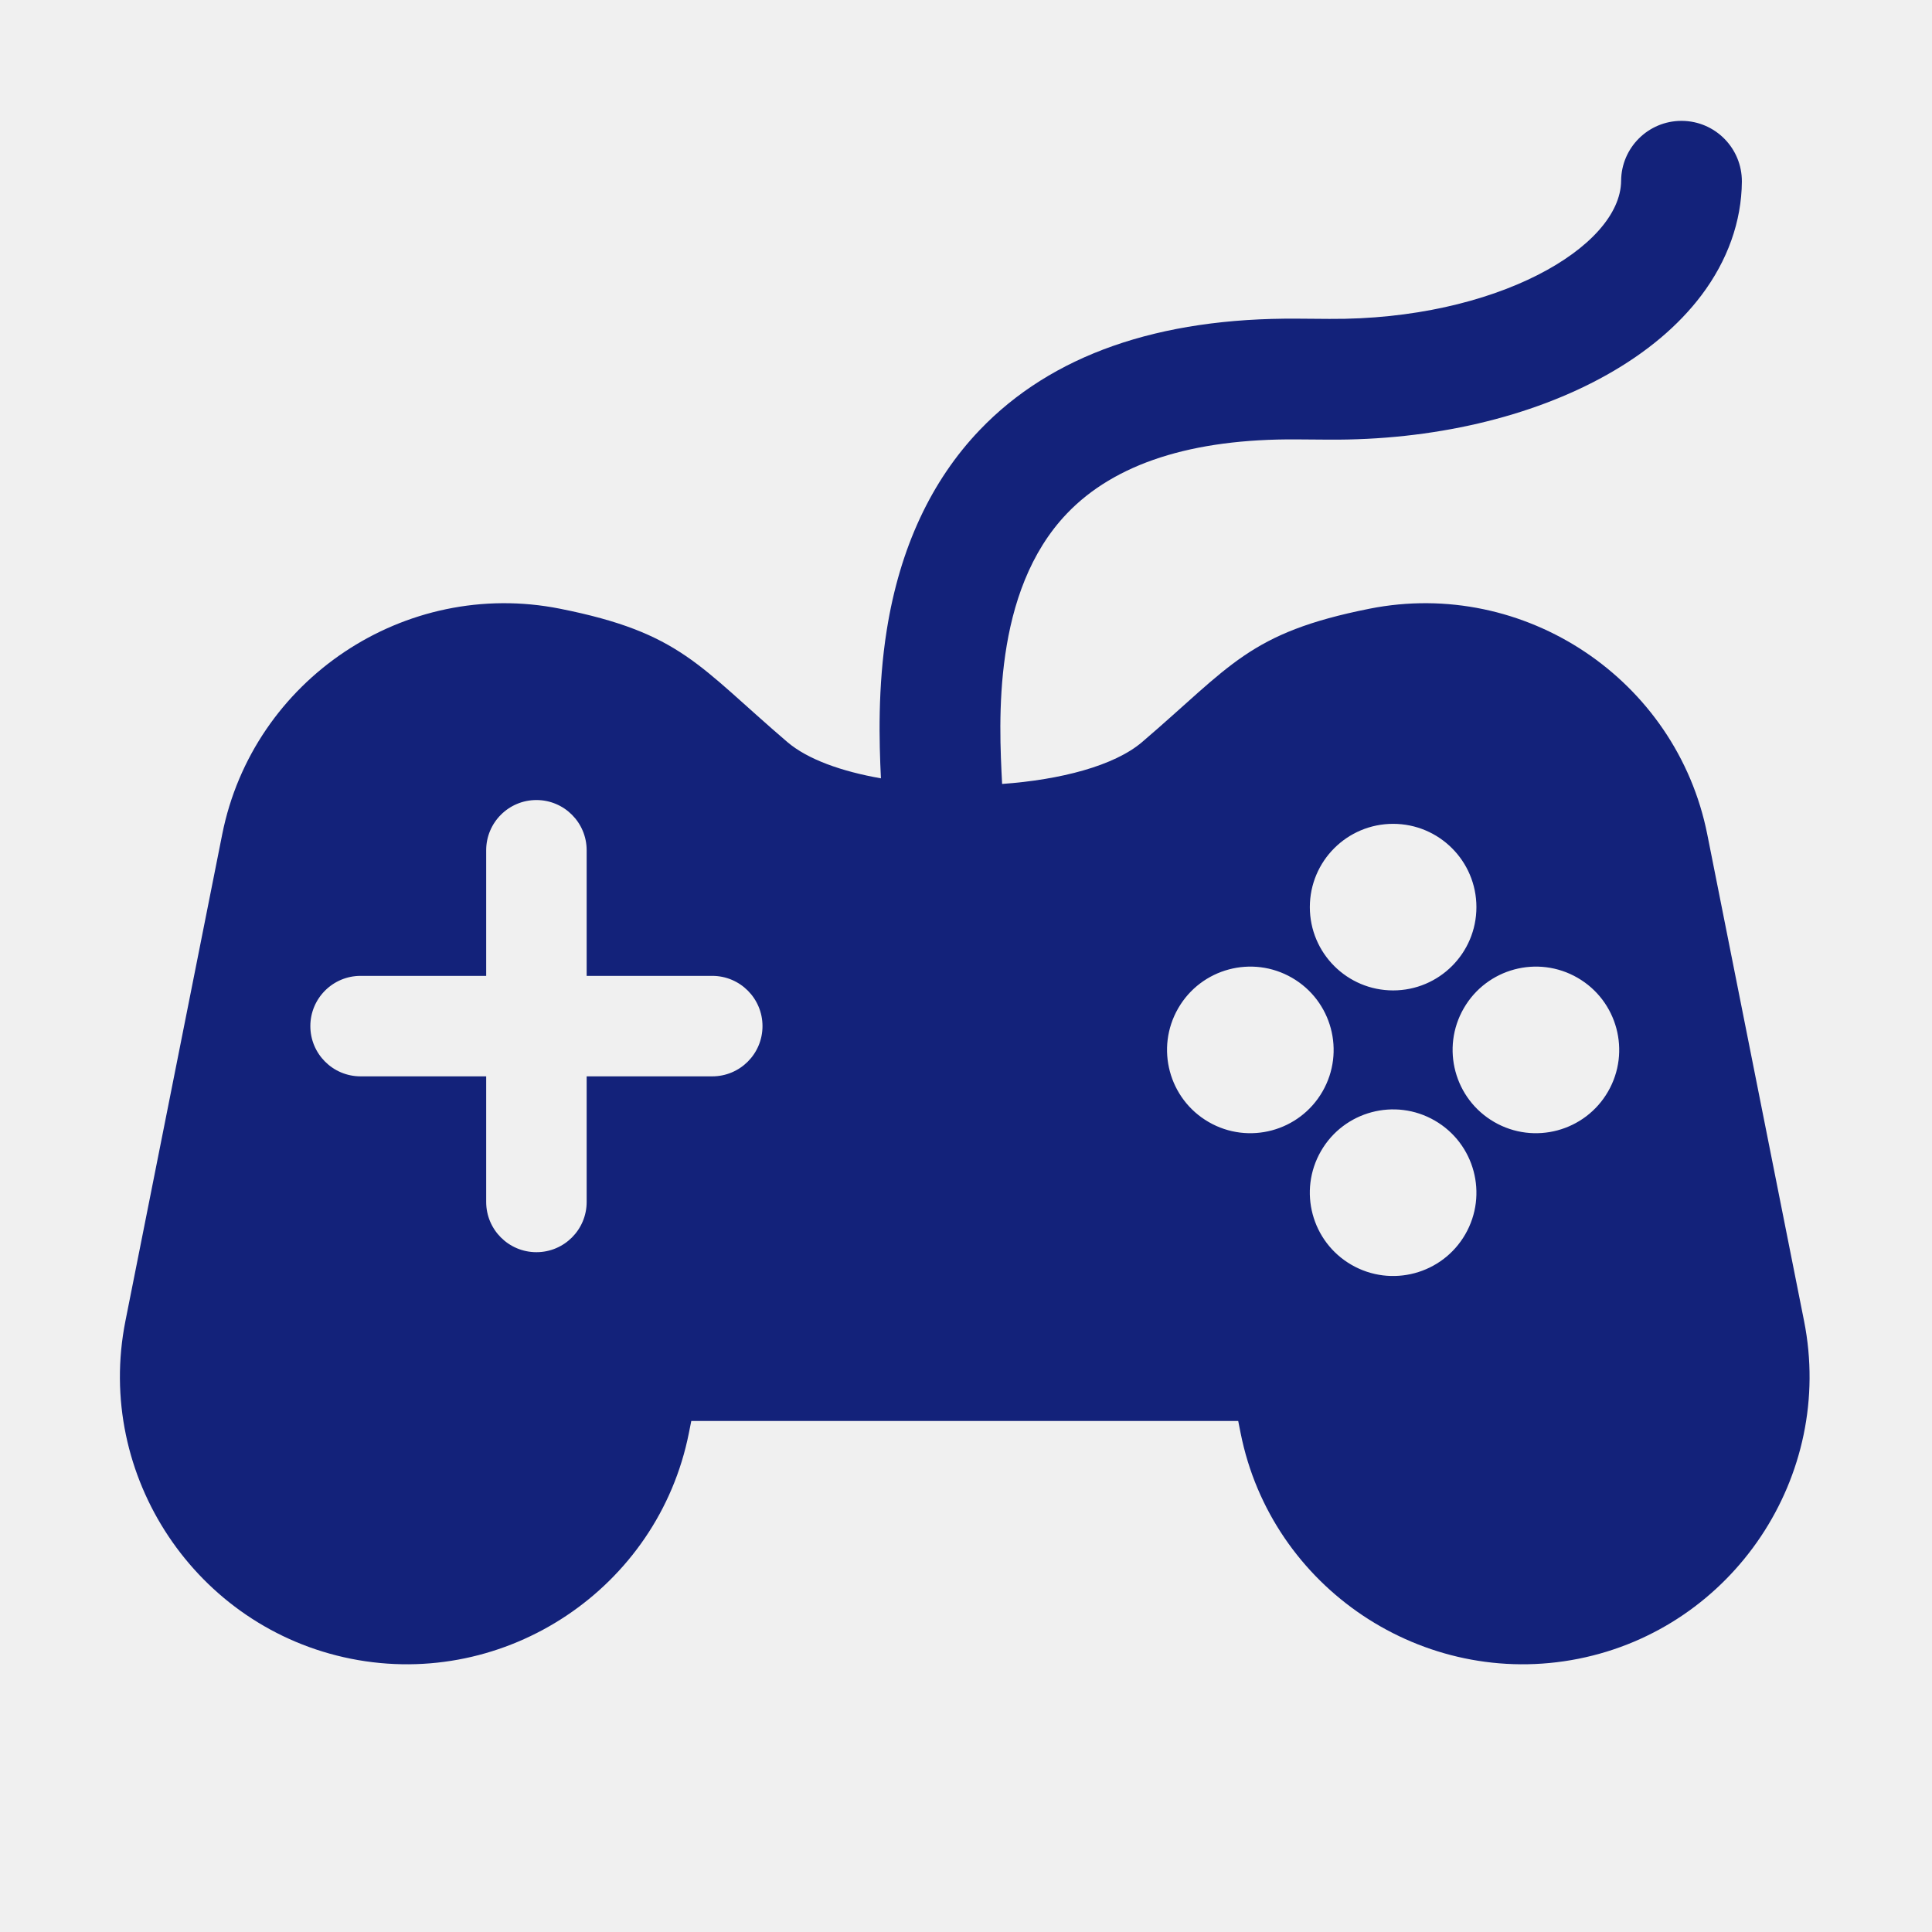
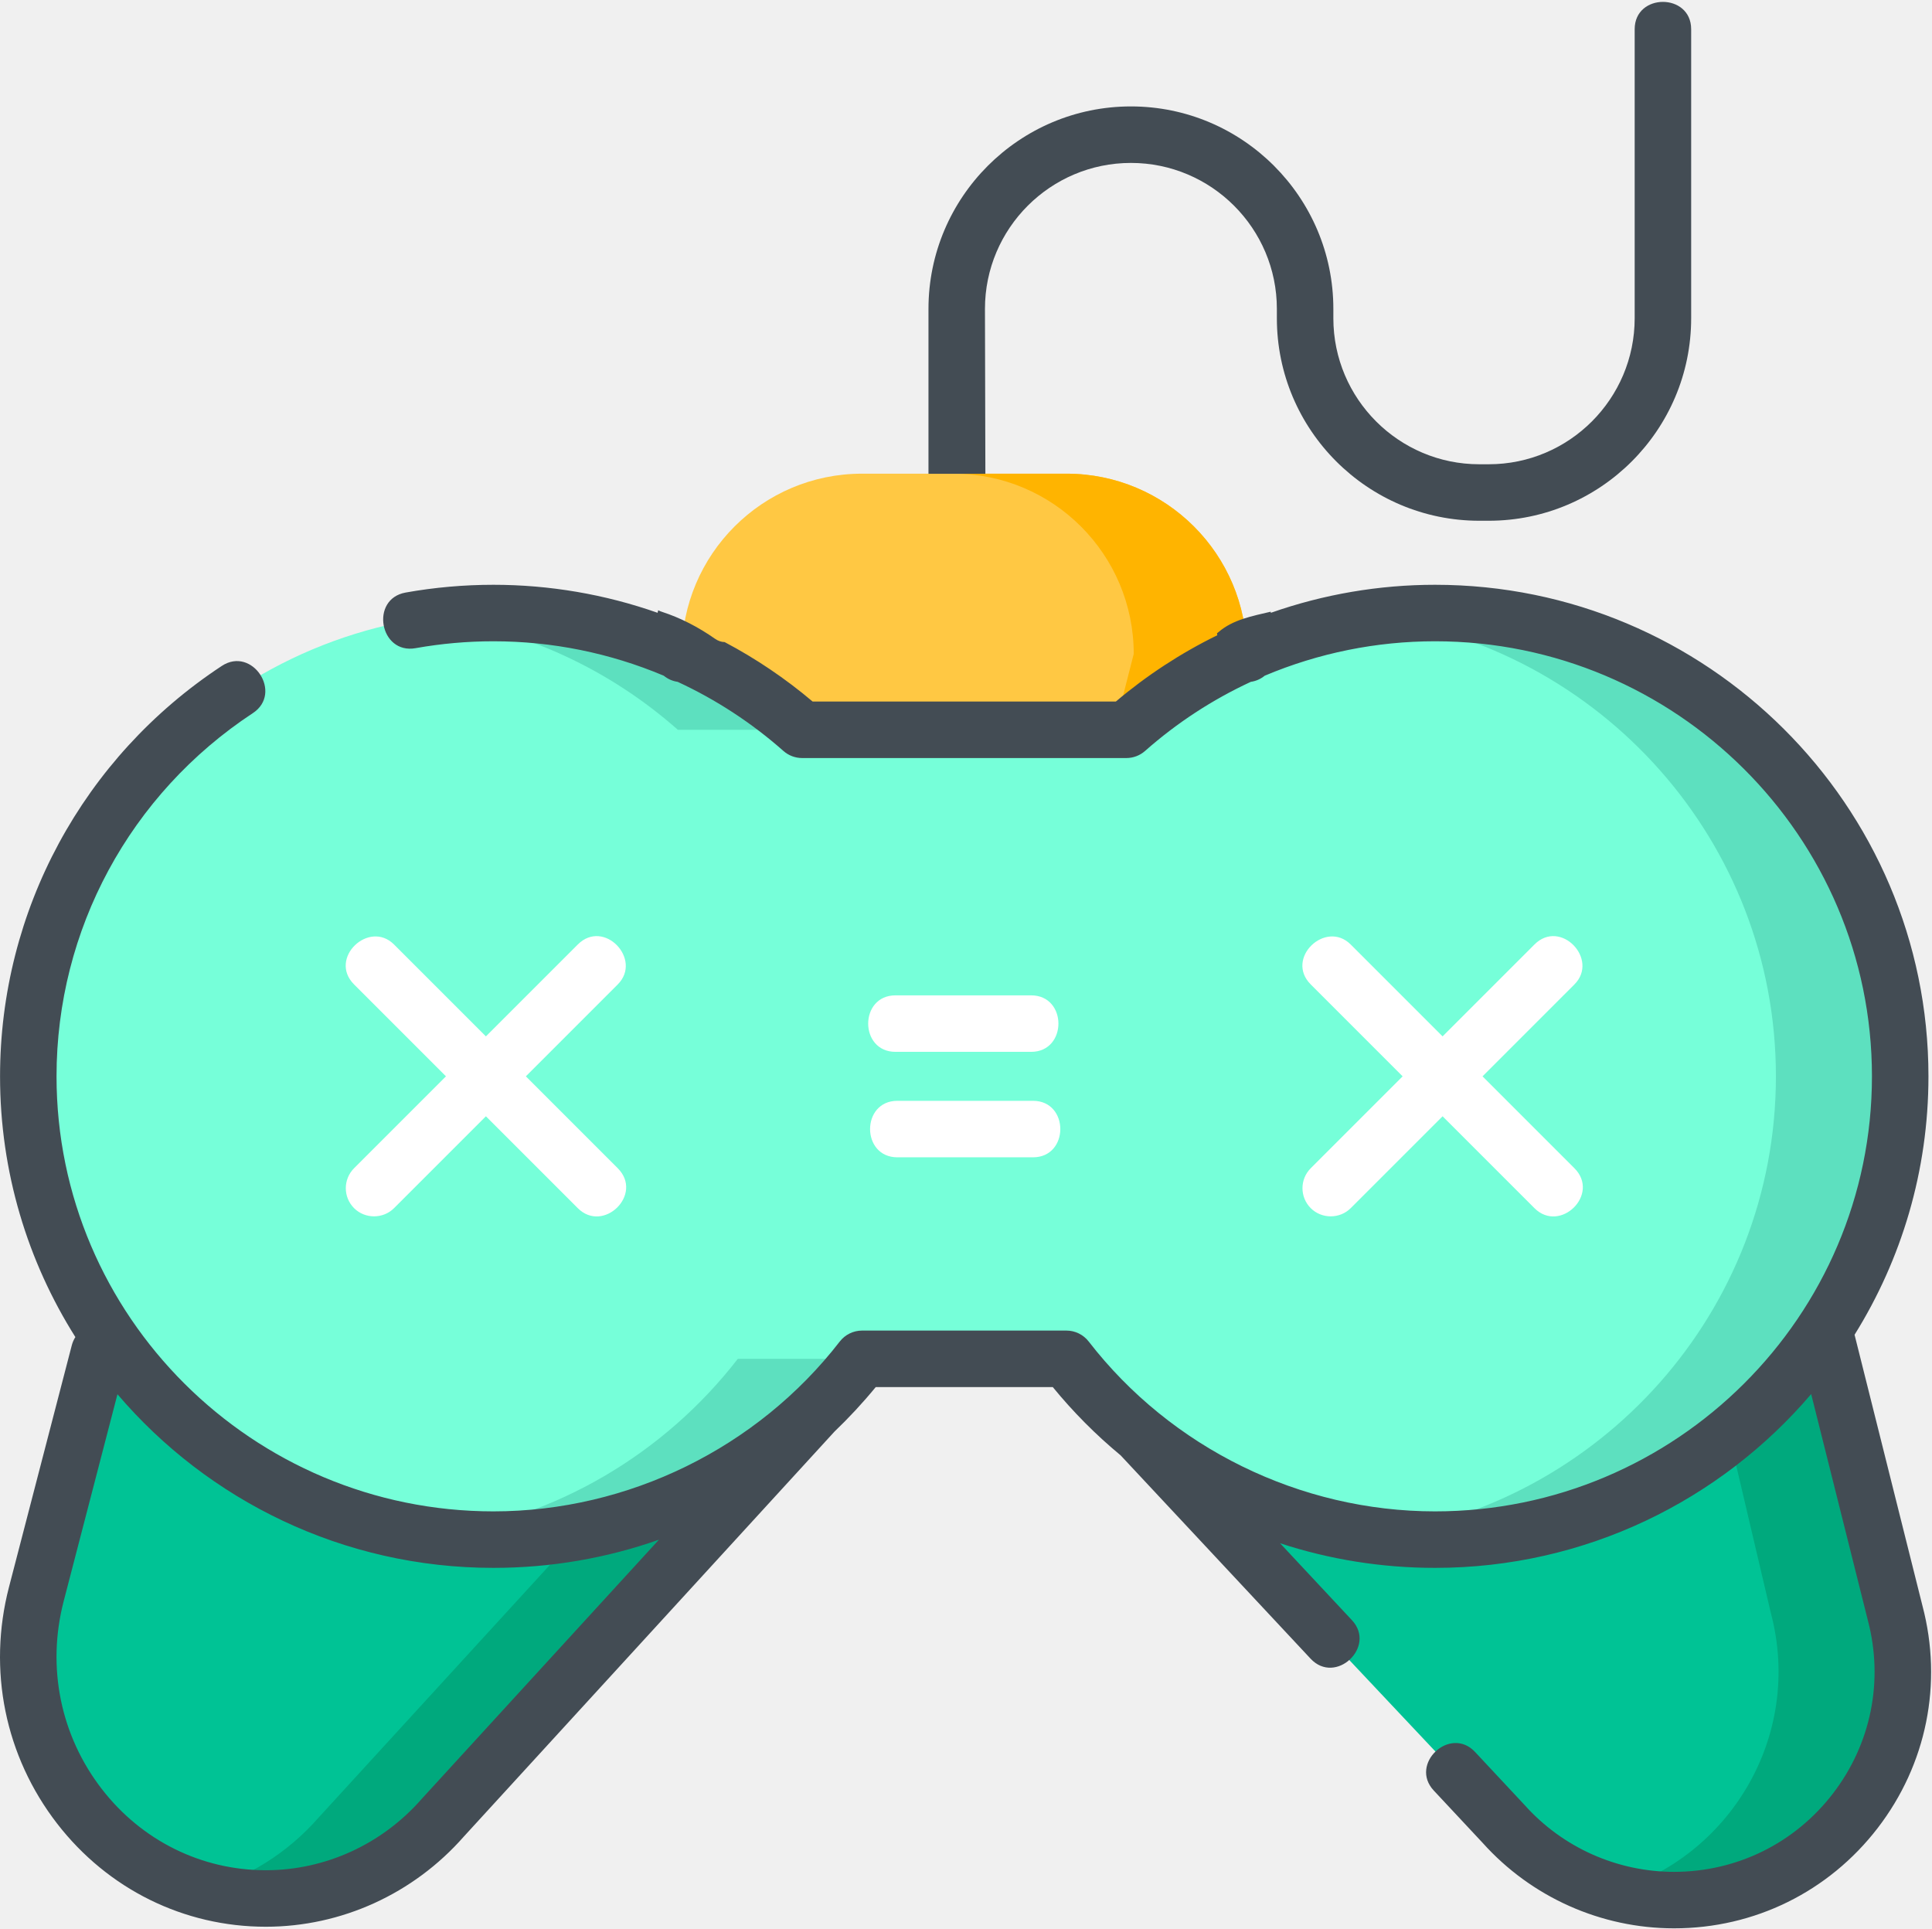
- <svg xmlns="http://www.w3.org/2000/svg" t="1565603945462" class="icon" viewBox="0 0 1024 1024" version="1.1" p-id="7692" width="200" height="200">
+ <svg xmlns="http://www.w3.org/2000/svg" t="1565948195054" class="icon" viewBox="0 0 1026 1024" version="1.1" p-id="14464" width="200.391" height="200">
  <defs>
    <style type="text/css" />
  </defs>
-   <path d="M956.193 700.167l-51.299-257.918c-16.335-82.127-96.894-135.955-179.02-119.62h-0.001c-64.155 12.761-73.369 30.369-120.525 70.672-14.751 12.608-43.279 20.005-74.206 22.204l-0.004-0.076c-1.71-33.053-5.266-101.83 34.395-143.289 25.302-26.45 66.219-39.645 121.705-39.248l16.916 0.125c54.967 0.421 107.369-11.802 147.539-34.368 21.063-11.833 37.915-26.009 50.088-42.134 13.874-18.379 21.289-39.203 21.443-60.221 0.13-17.672-14.091-32.104-31.764-32.234l-0.24-0.001c-17.563 0-31.865 14.173-31.994 31.765-0.258 35.085-66.462 73.829-154.602 73.195l-16.916-0.125c-73.773-0.548-130.45 19.311-168.423 59.005-25.771 26.94-42.347 62.578-49.266 105.925-4.876 30.55-4.043 59.363-3.109 78.709-20.891-3.666-38.877-10.074-49.592-19.232-47.155-40.303-56.371-57.911-120.526-70.672-82.126-16.334-162.685 37.494-179.02 119.621L66.474 700.167c-16.334 82.125 37.495 162.685 119.621 179.021h0.001c82.125 16.334 162.685-37.495 179.02-119.621l1.276-6.413h289.886l1.276 6.413c16.335 82.125 96.894 135.955 179.02 119.621 82.124-16.336 135.954-96.895 119.619-179.021zM377.511 570.488h-66.569v66.569c0 14.705-11.923 26.628-26.628 26.628s-26.628-11.923-26.628-26.628v-66.569h-66.569c-14.705 0-26.628-11.923-26.628-26.628s11.923-26.628 26.628-26.628h66.569v-66.569c0-14.705 11.923-26.628 26.628-26.628s26.628 11.923 26.628 26.628v66.569h66.569c14.705 0 26.628 11.923 26.628 26.628s-11.923 26.628-26.628 26.628z m360.875-133.839c24.381 0 44.146 19.765 44.146 44.146s-19.765 44.146-44.146 44.146-44.146-19.765-44.146-44.146 19.765-44.146 44.146-44.146z m-97.752 158.056c-21.115-12.191-28.349-39.19-16.159-60.304 12.191-21.115 39.19-28.349 60.304-16.159 21.115 12.19 28.349 39.19 16.159 60.304s-39.189 28.349-60.304 16.159z m135.983 59.52c-12.19 21.115-39.19 28.349-60.304 16.159-21.115-12.191-28.349-39.19-16.159-60.304s39.19-28.349 60.304-16.159c21.115 12.19 28.35 39.189 16.159 60.304z m75.679-75.679c-12.191 21.115-39.19 28.349-60.304 16.159s-28.349-39.19-16.159-60.304c12.191-21.115 39.19-28.349 60.304-16.159 21.115 12.19 28.349 39.19 16.159 60.304z" fill="#13227a" p-id="7693" />
+   <path d="M71.026 659.576L19.297 846.54c-21.188 81.635 39.128 161.623 121.869 161.623 35.881 0 70.064-15.609 93.982-42.908L439.404 742.104z m0 0" fill="#00C395" p-id="14465" />
+   <path d="M71.026 659.576l-3.846 13.921L373.398 742.104 169.136 965.257c-16.44 18.77-37.736 32.008-61.099 38.457a124.401 124.401 0 0 0 33.127 4.451c35.881 0 70.056-15.609 93.976-42.908l204.264-223.152z m0 0" fill="#00A97D" p-id="14466" />
+   <path d="M953.106 629.569l53.299 226.894c20.404 77.053-37.698 152.547-117.411 152.547a121.475 121.475 0 0 1-90.541-40.498l-223.232-237.079z m0 0" fill="#00C395" p-id="14467" />
+   <path d="M1006.404 856.463l-53.299-226.894-62.068 16.737L940.4 856.463c17.446 65.87-22.493 130.592-84.251 147.992a121.186 121.186 0 0 0 32.847 4.555c79.713 0 137.815-75.496 117.409-152.547z m0 0" fill="#00A97D" p-id="14468" />
+   <path d="M362.055 347.259c0-52.867 42.86-95.72 95.72-95.72h108.582c52.869 0 95.722 42.854 95.722 95.722l-21.001 82.292-258.024-0.641z m0 0" fill="#FFC843" p-id="14469" />
+   <path d="M566.359 251.538H506.354c52.867 0 95.72 42.854 95.72 95.712l-20.961 82.154 59.965 0.148 20.999-82.302c0.008-52.859-42.854-95.712-95.722-95.712z m0 0" fill="#FFB400" p-id="14470" />
+   <path d="M762.094 325.538c-62.914 0-120.327 23.441-163.938 62.006h-172.178c-43.613-38.565-101.018-62.006-163.932-62.006C125.617 325.538 15.022 435.688 15.022 571.561c0 135.874 110.595 246.024 247.024 246.024 79.729 0 150.614-37.62 195.783-96.003h108.481c45.169 58.383 116.057 96.003 195.783 96.003 136.423 0 247.026-110.15 247.026-246.024 0-135.872-110.605-246.022-247.026-246.022z m0 0" fill="#76FFD9" p-id="14471" />
+   <path d="M228.997 815.394a250.236 250.236 0 0 0 33.049 2.191c79.719 0 150.614-37.62 195.783-96.003h-66.012c-38.832 50.193-96.69 85.027-162.82 93.812z m0 0M359.974 387.545h66.004c-43.613-38.565-101.018-62.006-163.932-62.006-11.197 0-22.205 0.761-33.001 2.199 49.894 6.636 95.078 28.104 130.929 59.809z m0 0M762.094 325.538c-11.197 0-22.203 0.761-33.001 2.199 120.82 16.064 214.015 119.097 214.015 243.823 0 124.718-93.171 227.739-213.976 243.833a250.355 250.355 0 0 0 32.963 2.191c136.423 0 247.018-110.15 247.018-246.024 0-135.872-110.595-246.022-247.018-246.022z m0 0" fill="#5DE0BF" p-id="14472" />
+   <path d="M188.038 641.573c5.783 5.789 15.423 5.789 21.212 0l48.793-48.793 48.797 48.793c13.568 13.566 35.084-7.347 21.212-21.212l-48.793-48.793 48.793-48.799c13.28-13.27-7.331-35.092-21.212-21.212l-48.799 48.793-48.793-48.793c-13.268-13.278-35.09 7.339-21.212 21.212l48.793 48.799-48.793 48.793a14.992 14.992 0 0 0 0 21.212z m0 0M696.082 641.573c5.783 5.789 15.431 5.789 21.212 0l48.801-48.793 48.791 48.793c13.566 13.566 35.084-7.347 21.212-21.212l-48.793-48.793 48.793-48.799c13.278-13.27-7.331-35.092-21.212-21.212l-48.793 48.793-48.799-48.793c-13.27-13.278-35.092 7.339-21.212 21.212l48.793 48.799-48.793 48.793a14.992 14.992 0 0 0 0 21.212z m0 0M547.573 528.561h-72.007c-19.349 0-19.349 30.005 0 30.005h72.007c19.349 0 19.349-30.005 0-30.005z m0 0M476.569 584.566c-19.349 0-19.349 30.005 0 30.005h72.005c19.349 0 19.349-30.005 0-30.005z m0 0" fill="#FFFFFF" p-id="14473" />
+   <path d="M868.104 15.515v153.508c0 42.744-34.772 77.515-77.505 77.515h-5.007c-42.736 0-77.505-34.772-77.505-77.515v-4.997c0-59.276-48.23-107.512-107.504-107.512-59.284 0-107.512 48.236-107.512 107.512v87.574h30.217l-0.22-87.574c0-42.736 34.772-77.507 77.515-77.507 42.736 0 77.505 34.772 77.505 77.507v4.999c0 59.282 48.228 107.51 107.504 107.51h5.007c59.276 0 107.504-48.228 107.504-107.51V15.517c0-19.351-29.999-19.351-29.999 0z m0 0M1020.933 852.723l-36.054-143.926c24.857-39.895 39.238-86.917 39.238-137.236 0-143.924-117.543-261.02-262.024-261.02a262.837 262.837 0 0 0-87.184 14.874c-0.04-0.196-0.086-0.385-0.124-0.571-0.016 0-0.032 0.008-0.048 0.008-9.498 2.237-19.99 4.17-27.587 10.766-0.28 0.24-0.563 0.461-0.853 0.673 0.046 0.351 0.11 0.695 0.148 1.048a261.734 261.734 0 0 0-53.876 35.208H431.562a261.904 261.904 0 0 0-46.75-31.587c-1.634-0.014-3.379-0.547-5.14-1.783-8.773-6.135-18.091-11.016-28.276-14.325a11.207 11.207 0 0 1-1.863-0.799c-0.102 0.455-0.22 0.901-0.306 1.362a262.905 262.905 0 0 0-87.184-14.874c-15.663 0-31.351 1.384-46.647 4.124-19.052 3.411-13.762 32.931 5.288 29.536a235.416 235.416 0 0 1 41.362-3.661 232.706 232.706 0 0 1 90.455 18.285 14.894 14.894 0 0 0 7.377 3.255 231.879 231.879 0 0 1 56.162 36.703 15.002 15.002 0 0 0 9.935 3.764h172.18a15.002 15.002 0 0 0 9.935-3.766 232.029 232.029 0 0 1 56.164-36.701 14.894 14.894 0 0 0 7.377-3.255 232.706 232.706 0 0 1 90.455-18.287c127.942 0 232.025 103.64 232.025 231.024 0 127.386-104.083 231.024-232.025 231.024-71.591 0-140.177-33.65-183.914-90.188a15.008 15.008 0 0 0-11.87-5.821h-108.481a15.004 15.004 0 0 0-11.862 5.821c-43.735 56.53-112.361 90.188-183.922 90.188-127.93 0-232.017-103.638-232.017-231.024 0-77.802 38.972-149.903 104.257-192.873 16.164-10.632-0.328-35.693-16.493-25.059C44.05 402.159 0.024 483.634 0.024 571.561c0 50.836 14.67 98.304 40.004 138.466a15.211 15.211 0 0 0-1.885 4.302l-33.37 128.449c-11.431 44.05-2.105 89.844 25.592 125.647 26.916 34.786 67.296 54.737 110.799 54.737 40.106 0 78.421-17.456 105.157-47.891l196.853-215.07c7.707-7.371 15.022-15.243 21.887-23.621h94.022a264.001 264.001 0 0 0 36.038 36.258l100.892 107.997c13.254 14.177 35.116-6.369 21.925-20.484l-38.143-40.835c26.139 8.569 53.838 13.075 82.302 13.075 79.953 0 151.646-35.873 199.741-92.301l30.015 119.818 0.046 0.196c8.529 32.188 1.769 65.784-18.544 92.177s-51.06 41.53-84.36 41.53c-30.265 0-59.188-12.941-79.352-35.499-0.08-0.08-0.148-0.164-0.228-0.242l-26.069-27.91c-13.216-14.137-35.138 6.337-21.933 20.476l25.969 27.799a136.643 136.643 0 0 0 101.611 45.372c42.69 0 82.102-19.403 108.141-53.227 26.015-33.8 34.684-76.826 23.799-118.058z m-796.858 102.402c-0.07 0.086-0.148 0.164-0.22 0.25-21.037 24.012-51.176 37.782-82.691 37.782-34.145 0-65.88-15.703-87.07-43.096-21.969-28.394-29.364-64.752-20.286-99.742l28.567-109.936c48.094 56.372 119.756 92.207 199.671 92.207 30.499 0 60.129-5.172 87.897-14.968z m0 0" fill="#434C54" p-id="14474" />
</svg>
